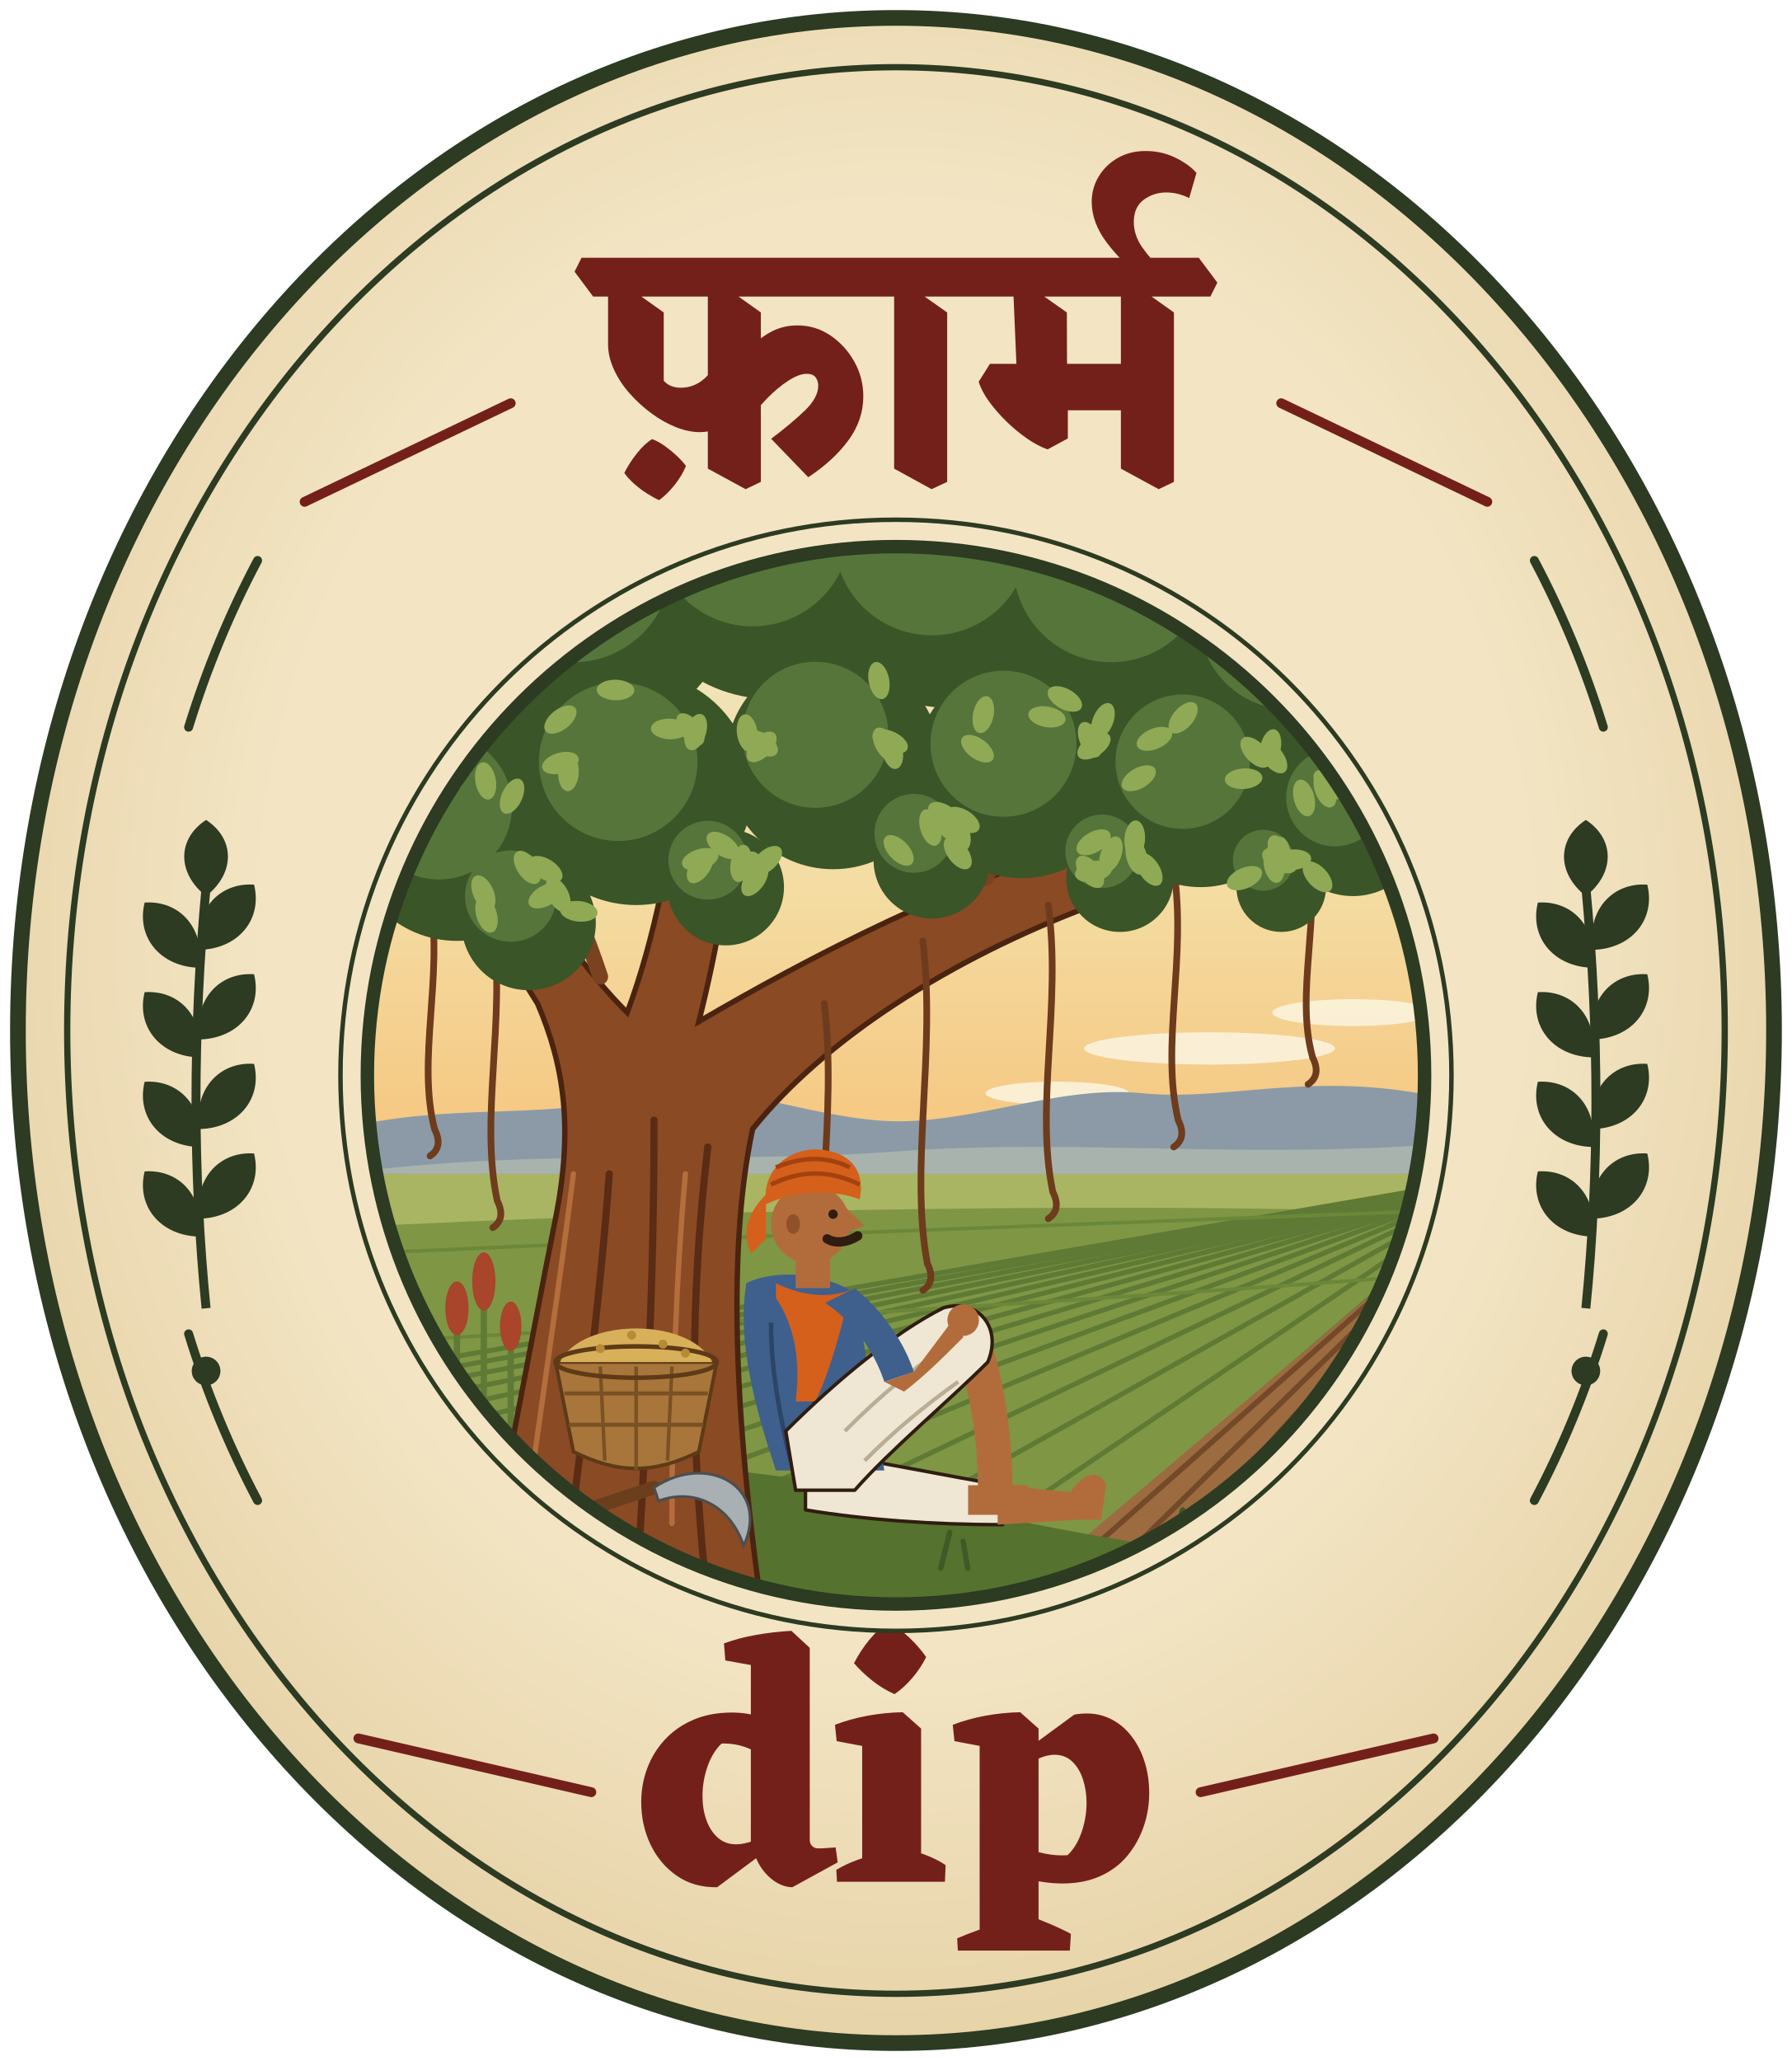
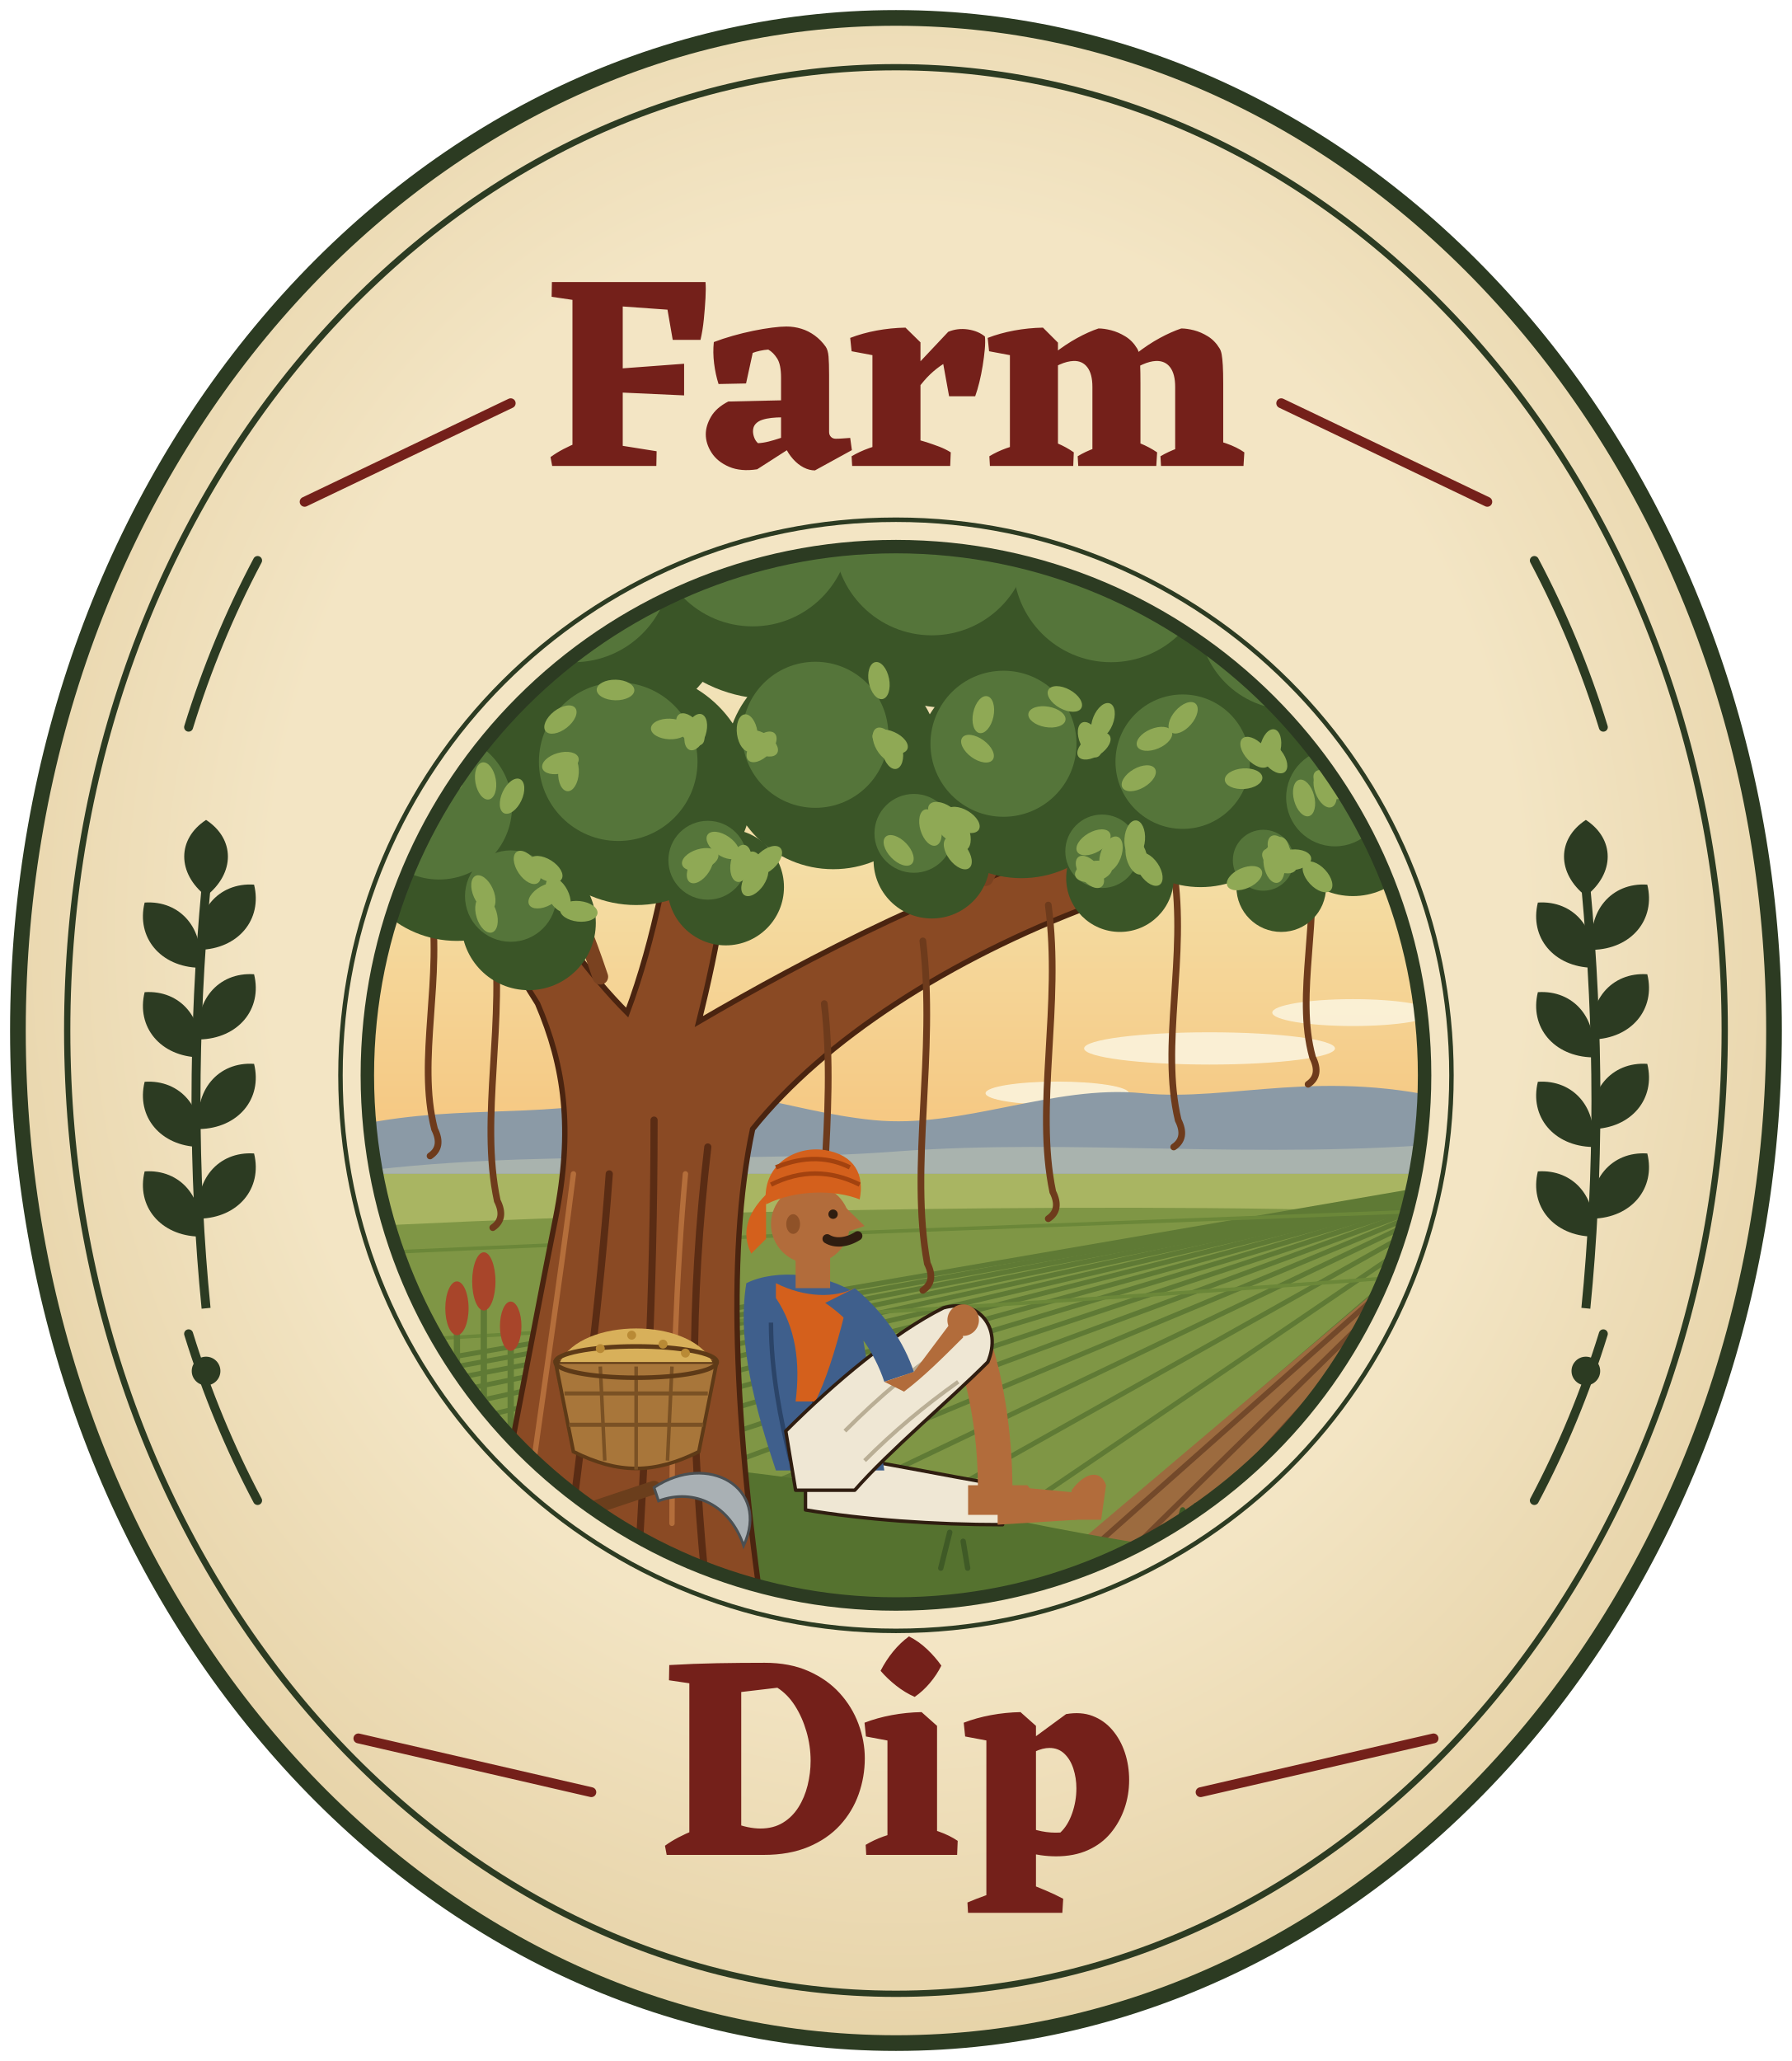
<svg xmlns="http://www.w3.org/2000/svg" viewBox="0 0 400 460" width="400" height="460">
  <defs>
    <radialGradient id="fd-p" cx="0.5" cy="0.45" r="0.6">
      <stop offset="0.6" stop-color="#f3e5c4" />
      <stop offset="1" stop-color="#e4cfa2" />
    </radialGradient>
  </defs>
  <ellipse cx="200" cy="230" rx="196" ry="226" fill="url(#fd-p)" stroke="#2c3b22" stroke-width="3.5" />
  <ellipse cx="200" cy="230" rx="185" ry="215" fill="none" stroke="#2c3b22" stroke-width="1.4" />
  <g fill="none" stroke="#74201a" stroke-width="2.2" stroke-linecap="round">
    <path d="M68 112L114 90M332 112L286 90M80 388L132 400M320 388L268 400" />
  </g>
  <g fill="none" stroke="#2c3b22" stroke-width="2" stroke-linecap="round">
    <path d="M42.1 162.3A168 198 0 0 1 57.5 125.1" />
    <path d="M57.5 334.9A168 198 0 0 1 42.1 297.7" />
    <path d="M342.5 125.1A168 198 0 0 1 357.9 162.3" />
    <path d="M357.9 297.7A168 198 0 0 1 342.5 334.9" />
  </g>
  <g fill="#2c3b22">
    <path d="M46 292C43 262 43 230 46 198" fill="none" stroke="#2c3b22" stroke-width="2" />
    <path transform="translate(44.5 276) rotate(-40)" d="M0 0C6.5 -5.7 6.5 -14.25 0 -19C-6.5 -14.25 -6.5 -5.7 0 0Z" />
    <path transform="translate(44.5 272) rotate(40)" d="M0 0C6.5 -5.7 6.5 -14.25 0 -19C-6.5 -14.25 -6.5 -5.7 0 0Z" />
    <path transform="translate(44.5 256) rotate(-40)" d="M0 0C6.5 -5.7 6.5 -14.25 0 -19C-6.5 -14.25 -6.5 -5.7 0 0Z" />
    <path transform="translate(44.5 252) rotate(40)" d="M0 0C6.5 -5.7 6.5 -14.25 0 -19C-6.5 -14.25 -6.5 -5.7 0 0Z" />
    <path transform="translate(44.5 236) rotate(-40)" d="M0 0C6.5 -5.7 6.5 -14.25 0 -19C-6.5 -14.25 -6.5 -5.7 0 0Z" />
    <path transform="translate(44.5 232) rotate(40)" d="M0 0C6.5 -5.7 6.5 -14.25 0 -19C-6.5 -14.25 -6.5 -5.7 0 0Z" />
    <path transform="translate(44.5 216) rotate(-40)" d="M0 0C6.5 -5.7 6.5 -14.25 0 -19C-6.5 -14.25 -6.5 -5.7 0 0Z" />
    <path transform="translate(44.5 212) rotate(40)" d="M0 0C6.5 -5.7 6.5 -14.25 0 -19C-6.5 -14.25 -6.5 -5.7 0 0Z" />
    <path transform="translate(46 200) rotate(0)" d="M0 0C6.5 -5.1 6.5 -12.75 0 -17C-6.5 -12.75 -6.5 -5.1 0 0Z" />
    <circle cx="46" cy="306" r="3.2" />
  </g>
  <g fill="#2c3b22">
    <path d="M354 292C357 262 357 230 354 198" fill="none" stroke="#2c3b22" stroke-width="2" />
    <path transform="translate(355.5 276) rotate(-40)" d="M0 0C6.5 -5.7 6.5 -14.25 0 -19C-6.5 -14.25 -6.5 -5.7 0 0Z" />
    <path transform="translate(355.5 272) rotate(40)" d="M0 0C6.5 -5.7 6.5 -14.25 0 -19C-6.5 -14.25 -6.5 -5.7 0 0Z" />
    <path transform="translate(355.5 256) rotate(-40)" d="M0 0C6.5 -5.7 6.5 -14.25 0 -19C-6.5 -14.25 -6.5 -5.7 0 0Z" />
    <path transform="translate(355.5 252) rotate(40)" d="M0 0C6.5 -5.7 6.5 -14.25 0 -19C-6.5 -14.25 -6.5 -5.7 0 0Z" />
    <path transform="translate(355.5 236) rotate(-40)" d="M0 0C6.5 -5.7 6.5 -14.25 0 -19C-6.5 -14.25 -6.5 -5.7 0 0Z" />
    <path transform="translate(355.5 232) rotate(40)" d="M0 0C6.5 -5.7 6.5 -14.25 0 -19C-6.5 -14.25 -6.5 -5.7 0 0Z" />
    <path transform="translate(355.5 216) rotate(-40)" d="M0 0C6.5 -5.7 6.5 -14.25 0 -19C-6.5 -14.25 -6.5 -5.7 0 0Z" />
    <path transform="translate(355.5 212) rotate(40)" d="M0 0C6.5 -5.7 6.5 -14.25 0 -19C-6.5 -14.25 -6.5 -5.7 0 0Z" />
    <path transform="translate(354 200) rotate(0)" d="M0 0C6.5 -5.1 6.5 -12.75 0 -17C-6.5 -12.75 -6.5 -5.1 0 0Z" />
    <circle cx="354" cy="306" r="3.2" />
  </g>
-   <path transform="translate(132.4 106) scale(0.074)" d="M322 -129Q288 -129 250 -144Q212 -159 175.5 -186Q139 -213 109.5 -246.5Q80 -280 62.5 -318.5Q45 -357 45 -394L45 -590L109 -564L213 -490L213 -284Q223 -273 236 -268Q249 -263 264 -263Q304 -263 334.5 -289.5Q365 -316 379 -360L470 -227Q450 -195 426.5 -173Q403 -151 376.5 -140Q350 -129 322 -129ZM460 43L346 -19L346 -590L402 -564L506 -490L506 21L460 43ZM649 7L537 -109Q598 -155 638.5 -194Q679 -233 679 -269Q679 -284 671 -294.5Q663 -305 644 -305Q621 -305 588.5 -284Q556 -263 522.5 -228.5Q489 -194 462 -152L398 -278Q422 -323 454.5 -362.5Q487 -402 527.5 -426.5Q568 -451 616 -451Q671 -451 716 -420.5Q761 -390 788 -341.5Q815 -293 815 -237Q815 -166 770.5 -105Q726 -44 649 7ZM0 -538L-56 -613L-35 -655L840 -655L896 -580L875 -538L0 -538ZM199 76Q183 69 162.5 56Q142 43 123.5 26.5Q105 10 94 -6Q109 -36 132 -65Q155 -94 178 -108Q197 -101 216.5 -87Q236 -73 253 -57Q270 -41 280 -27Q269 1 246 30Q223 59 199 76ZM1021 43L908 -19L908 -590L963 -564L1068 -490L1068 21L1021 43ZM840 -538L784 -613L805 -655L1143 -655L1199 -580L1178 -538L840 -538ZM1706 43L1592 -19L1592 -590L1648 -564L1752 -490L1752 21L1706 43ZM1371 -77Q1342 -87 1310 -109Q1278 -131 1248 -160Q1218 -189 1195 -220.5Q1172 -252 1163 -281L1197 -335L1365 -335L1432 -294L1432 -110L1371 -77ZM1353 -195L1322 -335L1650 -335L1672 -195L1353 -195ZM1430 -197L1281 -236L1266 -590L1324 -564L1429 -490L1430 -197ZM1143 -538L1087 -613L1108 -655L1827 -655L1883 -580L1862 -538L1143 -538ZM1662 -590Q1595 -640 1549.5 -700.5Q1504 -761 1504 -824Q1504 -865 1525 -900Q1546 -935 1582.5 -956Q1619 -977 1667 -977Q1714 -977 1755 -957.5Q1796 -938 1820 -911L1798 -835Q1764 -852 1729 -852Q1691 -852 1661 -830Q1631 -808 1631 -763Q1631 -723 1656 -687Q1681 -651 1721 -612L1662 -590Z" fill="#74201a" />
-   <path transform="translate(142.3 420) scale(0.076)" d="M234 16Q165 17 115 -18Q65 -53 38 -110Q11 -167 11 -234Q11 -286 28.5 -333Q46 -380 80 -417Q114 -454 163.5 -475.5Q213 -497 277 -497Q323 -497 364 -483.5Q405 -470 442 -446L414 -322Q397 -348 371 -367Q345 -386 313.5 -396.5Q282 -407 247 -406Q220 -380 205.5 -338Q191 -296 191 -252Q191 -213 202.5 -181Q214 -149 236 -129.5Q258 -110 290 -110Q313 -110 345.5 -122Q378 -134 413 -161L406 -112L234 16ZM455 16Q435 16 414.5 5.5Q394 -5 376.5 -24.5Q359 -44 348 -70L333 -75L333 -684L452 -737L506 -687L506 -122Q506 -112 513 -105Q520 -98 531 -98Q543 -98 554.5 -99Q566 -100 582 -101L588 -57L455 16ZM258 -650L254 -700Q297 -716 348 -725Q399 -734 452 -737L452 -666L375 -629L258 -650ZM660 0L660 -446L779 -498L833 -450L833 0L660 0ZM586 0L584 -35Q612 -52 645.5 -64Q679 -76 707 -83L698 0L586 0ZM745 0L770 -103Q801 -95 839 -81.5Q877 -68 905 -49L903 0L745 0ZM585 -413L580 -461Q624 -478 675 -487.5Q726 -497 779 -498L778 -428L702 -391L585 -413ZM755 -551Q721 -566 690 -590.5Q659 -615 636 -642Q655 -679 680 -709.5Q705 -740 735 -762Q769 -745 798 -717.5Q827 -690 848 -660Q832 -628 808 -599.5Q784 -571 755 -551ZM1248 5Q1197 5 1136.5 -10.5Q1076 -26 1025 -52L1094 -128Q1111 -114 1138 -101.5Q1165 -89 1197.5 -82.5Q1230 -76 1263 -78Q1289 -102 1304 -144.5Q1319 -187 1319 -232Q1319 -268 1308.5 -300.5Q1298 -333 1277 -353Q1256 -373 1225 -373Q1202 -373 1175 -360.5Q1148 -348 1119 -329L1110 -364L1283 -491Q1335 -500 1375.5 -484.5Q1416 -469 1444.5 -435.5Q1473 -402 1488 -357Q1503 -312 1503 -261Q1503 -209 1486.5 -161.5Q1470 -114 1438.5 -76Q1407 -38 1359 -16.5Q1311 5 1248 5ZM941 202L939 166Q967 154 1000.5 142Q1034 130 1062 119L1053 202L941 202ZM1125 202L1150 99Q1181 111 1213 124.5Q1245 138 1273 153L1270 202L1125 202ZM1005 202L1005 -446L1124 -498L1178 -450L1178 202L1005 202ZM931 -413L926 -461Q970 -478 1021 -487.5Q1072 -497 1125 -498L1131 -456L1048 -391L931 -413Z" fill="#74201a" />
+   <path transform="translate(121.4 104) scale(0.062)" d="M124 0L30 0L24-32Q46-48 71-61Q96-74 123-85L123-85L124 0ZM405 0L265 0L268-75L406-53L405 0ZM151-662L150-591L28-609L29-662L151-662ZM564-454L464-454L431-644L582-662Q584-641 582-604.5Q580-568 576-528Q572-488 564-454L564-454ZM284 0L103 0L103-662L284-662L284 0ZM582-662L552-555L258-576L183-662L582-662ZM505-368L505-254L265-265L265-350L505-368ZM1109-57L976 16Q956 16 935.5 5.5Q915-5 897.5-24.5Q880-44 868-70L868-70L854-75L854-318Q854-365 840-387Q826-409 808-419L808-419Q793-418 777.5-414.5Q762-411 752-407L752-407L728-297L629-295Q618-329 613-369Q608-409 612-446L612-446Q643-458 680-468.5Q717-479 753.5-486.5Q790-494 821.5-498Q853-502 873-502L873-502Q901-502 927-494Q953-486 975.5-469.5Q998-453 1015-429L1015-429Q1023-417 1025-394Q1027-371 1027-327L1027-327L1027-122Q1027-112 1033.5-105Q1040-98 1051-98L1051-98Q1063-98 1075-99Q1087-100 1103-101L1103-101L1109-57ZM891-67L768 12Q709 21 667 3Q625-15 604-47.5Q583-80 583-114L583-114Q583-145 602-177.5Q621-210 664-232L664-232L885-237L884-174L856-175Q838-175 819.5-173Q801-171 786-166Q771-161 762-151Q753-141 753-125L753-125Q753-114 757.5-102Q762-90 771-82L771-82Q790-83 809.5-88Q829-93 847-99Q865-105 878-109L878-109L891-67ZM1356 0L1183 0L1183-446L1302-498L1356-445L1356 0ZM1301-205L1301-205L1278-294L1456-483Q1490-497 1527-491.5Q1564-486 1588-466L1588-466Q1590-447 1587.5-419.5Q1585-392 1580-361Q1575-330 1568-301.5Q1561-273 1553-251L1553-251L1459-251L1438-367Q1413-351 1391-330Q1369-309 1347-279Q1325-249 1301-205ZM1225-391L1108-413L1103-461Q1147-478 1198-487.5Q1249-497 1302-498L1302-498L1301-428L1225-391ZM1222 0L1110 0L1108-35Q1137-52 1170.5-64Q1204-76 1232-83L1232-83L1222 0ZM1463 0L1309 0L1334-97Q1355-93 1378-85.5Q1401-78 1423.5-69.5Q1446-61 1465-49L1465-49L1463 0ZM1851 0L1678 0L1678-446L1797-498L1851-444L1851 0ZM2148 0L1975 0L1975-285Q1975-331 1957-355Q1939-379 1907-378L1907-378Q1884-377 1858-365.5Q1832-354 1806-337.5Q1780-321 1756-303L1756-303L1751-329Q1793-371 1836-404.5Q1879-438 1920-460.5Q1961-483 1997-495L1997-495Q2017-495 2042.5-488.5Q2068-482 2093.5-466.5Q2119-451 2136-423L2136-423Q2141-415 2143.5-401Q2146-387 2147-362.5Q2148-338 2148-296L2148-296L2148 0ZM2446 0L2273 0L2273-285Q2273-331 2255-355Q2237-379 2204-378L2204-378Q2182-377 2156-365.5Q2130-354 2104-337.5Q2078-321 2054-303L2054-303L2049-329Q2090-371 2133-404.5Q2176-438 2217.5-460.5Q2259-483 2295-495L2295-495Q2315-495 2340.5-488.5Q2366-482 2391-466.5Q2416-451 2433-423L2433-423Q2438-415 2440.5-401Q2443-387 2444.5-362.5Q2446-338 2446-296L2446-296L2446 0ZM1720-391L1603-413L1598-461Q1642-478 1693-487.5Q1744-497 1797-498L1797-498L1796-428L1720-391ZM1718 0L1606 0L1604-35Q1632-52 1665.5-64Q1699-76 1727-83L1727-83L1718 0ZM1906 0L1761 0L1786-103Q1817-95 1849-81.5Q1881-68 1908-49L1908-49L1906 0ZM2036 0L1924 0L1922-35Q1950-52 1983.5-64Q2017-76 2045-83L2045-83L2036 0ZM2205 0L2058 0L2083-103Q2114-95 2147-81.5Q2180-68 2208-49L2208-49L2205 0ZM2334 0L2222 0L2220-35Q2249-52 2282.5-64Q2316-76 2344-83L2344-83L2334 0ZM2519 0L2361 0L2386-103Q2417-95 2456-81.5Q2495-68 2522-49L2522-49L2519 0Z" fill="#74201a" />
+   <path transform="translate(146.9 414) scale(0.064)" d="M368 0L270 0L260-113Q288-102 312-97Q336-92 357-92L357-92Q402-92 435-112Q468-132 489.5-166Q511-200 521.5-242.5Q532-285 532-328L532-328Q532-380 517.5-430Q503-480 477.5-520Q452-560 416-583L416-583L281-567L39-662Q124-667 206-668.5Q288-670 372-670L372-670Q459-670 524.5-641Q590-612 633.5-564Q677-516 699-456.5Q721-397 721-337L721-337Q721-272 699.5-211.5Q678-151 634.5-103.5Q591-56 524.5-28Q458 0 368 0L368 0ZM124 0L30 0L24-32Q46-48 71-61Q96-74 123-85L123-85L124 0ZM290 0L109 0L109-662L290-662L290 0ZM161-662L160-591L38-609L39-662L161-662ZM973 0L800 0L800-446L919-498L973-450L973 0ZM838 0L726 0L724-35Q752-52 785.5-64Q819-76 847-83L847-83L838 0ZM1043 0L885 0L910-103Q941-95 979-81.5Q1017-68 1045-49L1045-49L1043 0ZM842-391L725-413L720-461Q764-478 815-487.5Q866-497 919-498L919-498L918-428L842-391ZM895-551L895-551Q861-566 830-590.5Q799-615 776-642L776-642Q795-679 820-709.5Q845-740 875-762L875-762Q909-745 938-717.5Q967-690 988-660L988-660Q972-628 948-599.5Q924-571 895-551ZM1388 5L1388 5Q1337 5 1276.5-10.5Q1216-26 1165-52L1165-52L1234-128Q1251-114 1278-101.5Q1305-89 1337.5-82.5Q1370-76 1403-78L1403-78Q1429-102 1444-144.5Q1459-187 1459-232L1459-232Q1459-268 1448.5-300.5Q1438-333 1417-353Q1396-373 1365-373L1365-373Q1342-373 1315-360.5Q1288-348 1259-329L1259-329L1250-364L1423-491Q1475-500 1515.5-484.5Q1556-469 1584.5-435.5Q1613-402 1628-357Q1643-312 1643-261L1643-261Q1643-209 1626.5-161.5Q1610-114 1578.5-76Q1547-38 1499-16.5Q1451 5 1388 5ZM1193 202L1081 202L1079 166Q1107 154 1140.5 142Q1174 130 1202 119L1202 119L1193 202ZM1410 202L1265 202L1290 99Q1321 111 1353 124.5Q1385 138 1413 153L1413 153L1410 202ZM1318 202L1145 202L1145-446L1264-498L1318-450L1318 202ZM1188-391L1071-413L1066-461Q1110-478 1161-487.5Q1212-497 1265-498L1265-498L1271-456L1188-391Z" fill="#74201a" />
  <defs>
    <clipPath id="fd-c">
      <circle cx="200" cy="240" r="118" />
    </clipPath>
    <linearGradient id="fd-s" x1="0" y1="122" x2="0" y2="262" gradientUnits="userSpaceOnUse">
      <stop offset="0" stop-color="#efe6c6" />
      <stop offset="0.55" stop-color="#f4dca2" />
      <stop offset="1" stop-color="#f6c47c" />
    </linearGradient>
  </defs>
  <circle cx="200" cy="240" r="124" fill="#f3e5c4" />
  <g clip-path="url(#fd-c)">
    <rect x="76" y="116" width="250" height="150" fill="url(#fd-s)" />
    <g fill="#fbf3dc" opacity="0.9">
      <ellipse cx="270" cy="234" rx="28" ry="3.6" />
      <ellipse cx="302" cy="226" rx="18" ry="3" />
      <ellipse cx="236" cy="244" rx="16" ry="2.6" />
    </g>
    <path d="M76 262V252C100 246 120 250 140 245C160 240 175 248 195 250C215 252 235 242 255 244C275 246 295 238 326 246V262Z" fill="#8b9aa6" />
    <path d="M76 262C120 256 160 260 200 257C240 254 280 259 326 255V262Z" fill="#a9b3ae" />
    <rect x="76" y="262" width="250" height="110" fill="#7f9645" />
    <path d="M76 262H326V271C260 268 150 270 76 274Z" fill="#a9b562" />
    <g stroke="#5f7a35" stroke-width="1.1">
      <path d="M338 262L-300 372" />
      <path d="M338 262L-266 372" />
      <path d="M338 262L-232 372" />
      <path d="M338 262L-198 372" />
      <path d="M338 262L-164 372" />
      <path d="M338 262L-130 372" />
      <path d="M338 262L-96 372" />
      <path d="M338 262L-62 372" />
      <path d="M338 262L-28 372" />
      <path d="M338 262L6 372" />
      <path d="M338 262L40 372" />
      <path d="M338 262L74 372" />
      <path d="M338 262L108 372" />
      <path d="M338 262L142 372" />
      <path d="M338 262L176 372" />
      <path d="M338 262L210 372" />
      <path d="M338 262L244 372" />
      <path d="M338 262L278 372" />
      <path d="M338 262L312 372" />
      <path d="M338 262L346 372" />
    </g>
    <path d="M338 262L208 372H306Z" fill="#9c6b3f" />
    <g stroke="#73492a" stroke-width="1.2">
      <path d="M338 262L214 372" />
      <path d="M338 262L226 372" />
      <path d="M338 262L238 372" />
      <path d="M338 262L250 372" />
      <path d="M338 262L262 372" />
      <path d="M338 262L274 372" />
      <path d="M338 262L286 372" />
      <path d="M338 262L298 372" />
    </g>
    <g stroke="#6b8739" stroke-width="0.8" fill="none">
      <path d="M76 280C160 276 250 273 326 270" />
      <path d="M76 300C160 295 250 290 326 284" />
    </g>
    <g>
      <path d="M102 322V296M108 322V290M114 322V300" stroke="#5f7a35" stroke-width="1.4" />
      <g fill="#a8452a">
        <ellipse cx="102" cy="292" rx="2.6" ry="6" />
        <ellipse cx="108" cy="286" rx="2.6" ry="6.5" />
        <ellipse cx="114" cy="296" rx="2.4" ry="5.5" />
      </g>
    </g>
    <path d="M76 330C120 322 170 326 230 340C260 346 290 350 326 352V372H76Z" fill="#55722f" />
    <path d="M104 372C112 336 118 302 124 272C128 252 126 238 120 224L100 192L111 186C122 205 132 218 140 226C146 210 150 190 152 170L164 170C164 192 160 212 156 228C180 214 214 196 250 186C270 180 292 176 322 172L322 182C290 188 266 194 244 202C212 214 184 232 168 252C162 280 164 322 172 372Z" fill="#8a4a24" stroke="#4a2410" stroke-width="1.2" />
    <g fill="none" stroke-linecap="round">
      <path d="M126 352C130 320 134 290 136 262M142 358C144 322 146 290 146 250M158 358C154 322 154 290 158 256" stroke="#5a2c14" stroke-width="1.6" />
      <path d="M117 342C121 312 125 286 128 262M150 340C150 310 151 284 153 262" stroke="#b46e3b" stroke-width="1.2" />
      <path d="M220 196C228 180 236 170 246 160M270 184C278 170 284 162 296 154M134 218C128 200 120 184 112 172" stroke="#7a4220" stroke-width="3.5" />
    </g>
    <g fill="none" stroke="#6e3b1c" stroke-width="1.5" stroke-linecap="round">
      <path d="M96 200C99 218.2 93 236.4 97 252q2 4 -1 6" />
      <path d="M110 206C113 227.7 107 249.4 111 268q2 4 -1 6" />
      <path d="M184 224C187 249.2 181 274.4 185 296q2 4 -1 6" />
      <path d="M206 210C209 235.2 203 260.4 207 282q2 4 -1 6" />
      <path d="M234 202C237 224.4 231 246.8 235 266q2 4 -1 6" />
      <path d="M262 194C265 213.6 259 233.2 263 250q2 4 -1 6" />
      <path d="M292 188C295 204.8 289 221.6 293 236q2 4 -1 6" />
    </g>
    <g fill="#3a5527">
      <circle cx="96" cy="150" r="32" />
      <circle cx="132" cy="132" r="32" />
      <circle cx="172" cy="124" r="32" />
      <circle cx="212" cy="126" r="32" />
      <circle cx="252" cy="132" r="32" />
      <circle cx="292" cy="144" r="30" />
      <circle cx="318" cy="162" r="22" />
      <circle cx="102" cy="186" r="24" />
      <circle cx="142" cy="176" r="26" />
      <circle cx="186" cy="170" r="24" />
      <circle cx="228" cy="172" r="24" />
      <circle cx="268" cy="176" r="22" />
      <circle cx="302" cy="184" r="16" />
      <circle cx="118" cy="206" r="15" />
      <circle cx="162" cy="198" r="13" />
      <circle cx="208" cy="192" r="13" />
      <circle cx="250" cy="196" r="12" />
      <circle cx="286" cy="198" r="10" />
    </g>
    <g fill="#55753a">
      <circle cx="92" cy="144" r="21.8" />
      <circle cx="128" cy="126" r="21.8" />
      <circle cx="168" cy="118" r="21.8" />
      <circle cx="208" cy="120" r="21.8" />
      <circle cx="248" cy="126" r="21.8" />
      <circle cx="288" cy="138" r="20.4" />
      <circle cx="314" cy="156" r="15" />
      <circle cx="98" cy="180" r="16.3" />
      <circle cx="138" cy="170" r="17.7" />
      <circle cx="182" cy="164" r="16.3" />
      <circle cx="224" cy="166" r="16.3" />
      <circle cx="264" cy="170" r="15" />
      <circle cx="298" cy="178" r="10.9" />
      <circle cx="114" cy="200" r="10.2" />
      <circle cx="158" cy="192" r="8.8" />
      <circle cx="204" cy="186" r="8.8" />
      <circle cx="246" cy="190" r="8.2" />
      <circle cx="282" cy="192" r="6.8" />
    </g>
    <g fill="#8fa955">
      <ellipse cx="77.4" cy="129.6" rx="4.2" ry="2.3" transform="rotate(110 77.4 129.6)" />
      <ellipse cx="110.1" cy="144.6" rx="4.2" ry="2.3" transform="rotate(154 110.1 144.6)" />
      <ellipse cx="90.2" cy="136" rx="4.2" ry="2.3" transform="rotate(12 90.2 136)" />
      <ellipse cx="123.8" cy="144.3" rx="4.2" ry="2.3" transform="rotate(96 123.8 144.3)" />
      <ellipse cx="93" cy="127.9" rx="4.2" ry="2.3" transform="rotate(109 93 127.9)" />
      <ellipse cx="114.1" cy="131.9" rx="4.2" ry="2.3" transform="rotate(75 114.1 131.9)" />
      <ellipse cx="94" cy="123.4" rx="4.2" ry="2.3" transform="rotate(65 94 123.4)" />
      <ellipse cx="131.2" cy="116.3" rx="4.2" ry="2.3" transform="rotate(135 131.2 116.3)" />
      <ellipse cx="147.8" cy="120.5" rx="4.2" ry="2.3" transform="rotate(32 147.8 120.5)" />
      <ellipse cx="147.8" cy="128.7" rx="4.2" ry="2.3" transform="rotate(82 147.8 128.7)" />
      <ellipse cx="130" cy="116.2" rx="4.2" ry="2.3" transform="rotate(21 130 116.2)" />
      <ellipse cx="140.6" cy="108" rx="4.2" ry="2.3" transform="rotate(15 140.6 108)" />
      <ellipse cx="140.2" cy="105.5" rx="4.2" ry="2.3" transform="rotate(48 140.2 105.5)" />
      <ellipse cx="136.9" cy="113.2" rx="4.2" ry="2.3" transform="rotate(56 136.9 113.2)" />
      <ellipse cx="172.9" cy="99.4" rx="4.2" ry="2.3" transform="rotate(56 172.9 99.4)" />
      <ellipse cx="149.8" cy="108.7" rx="4.2" ry="2.3" transform="rotate(113 149.8 108.7)" />
      <ellipse cx="162.4" cy="96.9" rx="4.2" ry="2.3" transform="rotate(87 162.4 96.9)" />
      <ellipse cx="157.7" cy="112.9" rx="4.2" ry="2.3" transform="rotate(166 157.7 112.9)" />
      <ellipse cx="177.3" cy="103.2" rx="4.2" ry="2.3" transform="rotate(31 177.3 103.2)" />
      <ellipse cx="168.8" cy="107.3" rx="4.2" ry="2.3" transform="rotate(0 168.8 107.3)" />
      <ellipse cx="185.1" cy="102.3" rx="4.2" ry="2.3" transform="rotate(26 185.1 102.3)" />
      <ellipse cx="215" cy="101.1" rx="4.2" ry="2.3" transform="rotate(159 215 101.1)" />
      <ellipse cx="204.8" cy="107.1" rx="4.2" ry="2.3" transform="rotate(115 204.8 107.1)" />
      <ellipse cx="229.3" cy="113" rx="4.2" ry="2.3" transform="rotate(87 229.3 113)" />
      <ellipse cx="232.4" cy="106.5" rx="4.2" ry="2.3" transform="rotate(58 232.4 106.5)" />
      <ellipse cx="227.4" cy="117.9" rx="4.2" ry="2.3" transform="rotate(50 227.4 117.9)" />
      <ellipse cx="235.6" cy="118.7" rx="4.2" ry="2.3" transform="rotate(38 235.6 118.7)" />
      <ellipse cx="194.2" cy="120.4" rx="4.2" ry="2.3" transform="rotate(149 194.2 120.4)" />
      <ellipse cx="263.7" cy="119.1" rx="4.2" ry="2.3" transform="rotate(92 263.7 119.1)" />
      <ellipse cx="265.5" cy="116.7" rx="4.2" ry="2.3" transform="rotate(59 265.5 116.7)" />
      <ellipse cx="245" cy="116.1" rx="4.2" ry="2.3" transform="rotate(157 245 116.1)" />
      <ellipse cx="234.1" cy="115.8" rx="4.2" ry="2.3" transform="rotate(126 234.1 115.8)" />
      <ellipse cx="248.9" cy="114" rx="4.2" ry="2.3" transform="rotate(94 248.9 114)" />
      <ellipse cx="244.9" cy="117.8" rx="4.2" ry="2.3" transform="rotate(69 244.9 117.8)" />
      <ellipse cx="249.6" cy="106.9" rx="4.2" ry="2.3" transform="rotate(155 249.6 106.9)" />
      <ellipse cx="303.6" cy="132.1" rx="4.2" ry="2.3" transform="rotate(123 303.6 132.1)" />
      <ellipse cx="295.5" cy="129.9" rx="4.2" ry="2.3" transform="rotate(134 295.5 129.9)" />
      <ellipse cx="308.7" cy="131.1" rx="4.2" ry="2.3" transform="rotate(153 308.7 131.1)" />
      <ellipse cx="269.6" cy="136.6" rx="4.2" ry="2.3" transform="rotate(78 269.6 136.6)" />
      <ellipse cx="317.4" cy="139.6" rx="4.2" ry="2.3" transform="rotate(35 317.4 139.6)" />
      <ellipse cx="277.6" cy="123.7" rx="4.2" ry="2.3" transform="rotate(146 277.6 123.7)" />
      <ellipse cx="317.8" cy="138.8" rx="4.2" ry="2.3" transform="rotate(5 317.8 138.8)" />
      <ellipse cx="328.8" cy="156.3" rx="4.2" ry="2.3" transform="rotate(177 328.8 156.3)" />
      <ellipse cx="305.3" cy="147.8" rx="4.2" ry="2.3" transform="rotate(150 305.3 147.8)" />
      <ellipse cx="324.3" cy="147.9" rx="4.2" ry="2.3" transform="rotate(67 324.3 147.9)" />
      <ellipse cx="310.1" cy="155.6" rx="4.2" ry="2.3" transform="rotate(2 310.1 155.6)" />
      <ellipse cx="303" cy="153" rx="4.2" ry="2.3" transform="rotate(16 303 153)" />
      <ellipse cx="312.6" cy="148.3" rx="4.2" ry="2.3" transform="rotate(179 312.6 148.3)" />
      <ellipse cx="306.2" cy="152.2" rx="4.2" ry="2.3" transform="rotate(91 306.2 152.2)" />
      <ellipse cx="97.7" cy="169.9" rx="4.2" ry="2.3" transform="rotate(10 97.7 169.9)" />
      <ellipse cx="108.4" cy="174.3" rx="4.2" ry="2.3" transform="rotate(80 108.4 174.3)" />
      <ellipse cx="87.2" cy="174.3" rx="4.2" ry="2.3" transform="rotate(135 87.2 174.3)" />
      <ellipse cx="99.7" cy="174.2" rx="4.2" ry="2.3" transform="rotate(164 99.7 174.2)" />
      <ellipse cx="86.2" cy="179.4" rx="4.2" ry="2.3" transform="rotate(27 86.2 179.4)" />
      <ellipse cx="114.3" cy="177.7" rx="4.2" ry="2.3" transform="rotate(115 114.3 177.7)" />
      <ellipse cx="100.5" cy="172.4" rx="4.2" ry="2.3" transform="rotate(62 100.5 172.4)" />
      <ellipse cx="149.5" cy="162.7" rx="4.2" ry="2.3" transform="rotate(2 149.5 162.7)" />
      <ellipse cx="155.3" cy="163.4" rx="4.2" ry="2.3" transform="rotate(108 155.3 163.4)" />
      <ellipse cx="154.1" cy="162.8" rx="4.2" ry="2.3" transform="rotate(52 154.1 162.8)" />
      <ellipse cx="125.1" cy="160.6" rx="4.2" ry="2.3" transform="rotate(142 125.1 160.6)" />
      <ellipse cx="126.9" cy="172.4" rx="4.2" ry="2.3" transform="rotate(93 126.9 172.4)" />
      <ellipse cx="125.1" cy="170.3" rx="4.2" ry="2.3" transform="rotate(164 125.1 170.3)" />
      <ellipse cx="137.4" cy="154" rx="4.2" ry="2.3" transform="rotate(1 137.4 154)" />
      <ellipse cx="199.2" cy="167.5" rx="4.2" ry="2.3" transform="rotate(78 199.2 167.5)" />
      <ellipse cx="198.7" cy="165.5" rx="4.2" ry="2.3" transform="rotate(24 198.7 165.5)" />
      <ellipse cx="197.7" cy="166.2" rx="4.2" ry="2.3" transform="rotate(60 197.7 166.2)" />
      <ellipse cx="169.9" cy="165.9" rx="4.2" ry="2.3" transform="rotate(32 169.9 165.9)" />
      <ellipse cx="196.2" cy="151.9" rx="4.2" ry="2.3" transform="rotate(79 196.2 151.9)" />
      <ellipse cx="166.8" cy="163.6" rx="4.2" ry="2.3" transform="rotate(82 166.8 163.6)" />
      <ellipse cx="170" cy="166.7" rx="4.2" ry="2.3" transform="rotate(134 170 166.7)" />
      <ellipse cx="219.5" cy="159.5" rx="4.2" ry="2.3" transform="rotate(102 219.5 159.5)" />
      <ellipse cx="246.2" cy="160.9" rx="4.2" ry="2.3" transform="rotate(112 246.2 160.9)" />
      <ellipse cx="218.2" cy="167.1" rx="4.2" ry="2.3" transform="rotate(36 218.2 167.1)" />
      <ellipse cx="244.2" cy="166.5" rx="4.2" ry="2.3" transform="rotate(146 244.2 166.5)" />
      <ellipse cx="237.7" cy="156" rx="4.2" ry="2.3" transform="rotate(29 237.7 156)" />
      <ellipse cx="233.7" cy="160" rx="4.2" ry="2.3" transform="rotate(10 233.7 160)" />
      <ellipse cx="243.3" cy="165.1" rx="4.2" ry="2.3" transform="rotate(66 243.3 165.1)" />
      <ellipse cx="283.6" cy="166.9" rx="4.2" ry="2.3" transform="rotate(102 283.6 166.9)" />
      <ellipse cx="254.2" cy="173.7" rx="4.2" ry="2.3" transform="rotate(150 254.2 173.7)" />
      <ellipse cx="284.2" cy="169" rx="4.2" ry="2.3" transform="rotate(52 284.2 169)" />
      <ellipse cx="277.6" cy="173.8" rx="4.2" ry="2.3" transform="rotate(176 277.6 173.8)" />
      <ellipse cx="257.7" cy="164.9" rx="4.2" ry="2.3" transform="rotate(157 257.7 164.9)" />
      <ellipse cx="264.1" cy="160.2" rx="4.2" ry="2.3" transform="rotate(131 264.1 160.2)" />
      <ellipse cx="280.2" cy="167.9" rx="4.2" ry="2.3" transform="rotate(47 280.2 167.9)" />
      <ellipse cx="295.8" cy="176.2" rx="4.2" ry="2.3" transform="rotate(70 295.8 176.2)" />
      <ellipse cx="309.6" cy="173.1" rx="4.2" ry="2.3" transform="rotate(74 309.6 173.1)" />
      <ellipse cx="291.1" cy="178.1" rx="4.2" ry="2.3" transform="rotate(75 291.1 178.1)" />
      <ellipse cx="307.7" cy="172.3" rx="4.2" ry="2.3" transform="rotate(31 307.7 172.3)" />
      <ellipse cx="313.2" cy="178" rx="4.2" ry="2.3" transform="rotate(84 313.2 178)" />
      <ellipse cx="299.8" cy="174.6" rx="4.2" ry="2.3" transform="rotate(17 299.8 174.6)" />
      <ellipse cx="296.7" cy="175.1" rx="4.2" ry="2.3" transform="rotate(41 296.7 175.1)" />
      <ellipse cx="121.8" cy="199.9" rx="4.2" ry="2.3" transform="rotate(151 121.8 199.9)" />
      <ellipse cx="129.2" cy="203.4" rx="4.2" ry="2.3" transform="rotate(6 129.2 203.4)" />
      <ellipse cx="121.8" cy="194" rx="4.2" ry="2.3" transform="rotate(32 121.8 194)" />
      <ellipse cx="124.6" cy="199.7" rx="4.2" ry="2.3" transform="rotate(63 124.6 199.7)" />
      <ellipse cx="107.9" cy="199.3" rx="4.2" ry="2.3" transform="rotate(66 107.9 199.3)" />
      <ellipse cx="108.6" cy="204.1" rx="4.2" ry="2.3" transform="rotate(73 108.6 204.1)" />
      <ellipse cx="117.7" cy="193.6" rx="4.2" ry="2.3" transform="rotate(56 117.7 193.6)" />
      <ellipse cx="165.4" cy="192.7" rx="4.2" ry="2.3" transform="rotate(101 165.4 192.7)" />
      <ellipse cx="161.4" cy="188.7" rx="4.2" ry="2.3" transform="rotate(35 161.4 188.7)" />
      <ellipse cx="156.3" cy="191.8" rx="4.2" ry="2.3" transform="rotate(163 156.3 191.8)" />
      <ellipse cx="168.5" cy="194.2" rx="4.2" ry="2.3" transform="rotate(79 168.5 194.2)" />
      <ellipse cx="156.3" cy="193.4" rx="4.2" ry="2.3" transform="rotate(123 156.3 193.4)" />
      <ellipse cx="171.1" cy="192.1" rx="4.2" ry="2.3" transform="rotate(138 171.1 192.1)" />
      <ellipse cx="168.5" cy="196.3" rx="4.2" ry="2.3" transform="rotate(124 168.5 196.3)" />
      <ellipse cx="212.6" cy="185.4" rx="4.2" ry="2.3" transform="rotate(37 212.6 185.4)" />
      <ellipse cx="214.9" cy="183" rx="4.2" ry="2.3" transform="rotate(31 214.9 183)" />
      <ellipse cx="207.7" cy="184.7" rx="4.2" ry="2.3" transform="rotate(73 207.7 184.7)" />
      <ellipse cx="200.6" cy="189.8" rx="4.2" ry="2.3" transform="rotate(46 200.6 189.8)" />
      <ellipse cx="213.8" cy="190.4" rx="4.2" ry="2.3" transform="rotate(53 213.8 190.4)" />
      <ellipse cx="214.1" cy="185.8" rx="4.2" ry="2.3" transform="rotate(70 214.1 185.8)" />
      <ellipse cx="210.9" cy="182" rx="4.2" ry="2.3" transform="rotate(34 210.9 182)" />
      <ellipse cx="253.3" cy="187.3" rx="4.2" ry="2.3" transform="rotate(94 253.3 187.3)" />
      <ellipse cx="244.1" cy="194.5" rx="4.2" ry="2.3" transform="rotate(168 244.1 194.5)" />
      <ellipse cx="253.7" cy="191.1" rx="4.2" ry="2.3" transform="rotate(75 253.7 191.1)" />
      <ellipse cx="244.1" cy="188" rx="4.2" ry="2.3" transform="rotate(150 244.1 188)" />
      <ellipse cx="243.3" cy="194.6" rx="4.2" ry="2.3" transform="rotate(52 243.3 194.6)" />
      <ellipse cx="256.5" cy="194" rx="4.2" ry="2.3" transform="rotate(56 256.5 194)" />
      <ellipse cx="248" cy="190.7" rx="4.2" ry="2.3" transform="rotate(111 248 190.7)" />
      <ellipse cx="288.5" cy="191.9" rx="4.2" ry="2.3" transform="rotate(175 288.5 191.9)" />
      <ellipse cx="284.4" cy="192.9" rx="4.2" ry="2.3" transform="rotate(80 284.4 192.9)" />
      <ellipse cx="277.8" cy="196" rx="4.2" ry="2.3" transform="rotate(156 277.8 196)" />
      <ellipse cx="285.6" cy="192.1" rx="4.2" ry="2.3" transform="rotate(28 285.6 192.1)" />
      <ellipse cx="294.1" cy="195.7" rx="4.2" ry="2.3" transform="rotate(47 294.1 195.7)" />
      <ellipse cx="285.8" cy="190.3" rx="4.2" ry="2.3" transform="rotate(62 285.8 190.3)" />
      <ellipse cx="285.7" cy="191" rx="4.2" ry="2.3" transform="rotate(92 285.7 191)" />
    </g>
    <g transform="translate(182 326) scale(1.1)" stroke-linejoin="round">
      <path d="M-2 -2C12 0 26 3 38 5L38 13C24 13 10 12 -2 10Z" fill="#efe7d4" stroke="#2f1d10" stroke-width="0.7" />
      <path d="M37 5L53 6.5V12L37 13Z" fill="#b26c3b" />
      <path d="M52 6C55 2 58 2 59 5L58 12H52Z" fill="#b26c3b" />
      <path d="M-14 -36C-16 -24 -12 -10 -8 2H14C12 -10 10 -24 8 -34C2 -38 -8 -39 -14 -36Z" fill="#3f5f8c" />
      <path d="M-2 -30C-2 -20 0 -10 2 0M-9 -28C-9 -18 -7 -8 -5 0" fill="none" stroke="#2b4468" stroke-width="0.9" />
      <path d="M-8 -36C-2 -33 4 -33 8 -35L6 -30C4 -22 2 -16 0 -12H-4C-3 -20 -4 -27 -8 -33Z" fill="#d4601c" />
      <path d="M-4 -42h7v7h-7Z" fill="#b26c3b" />
      <circle cx="-1" cy="-48" r="8" fill="#b26c3b" />
      <path d="M6 -51.5L10 -47.6L6.4 -46.4Z" fill="#b26c3b" />
      <path d="M2.4 -45C4 -44 6.4 -44.2 8.6 -45.6" fill="none" stroke="#2f1d10" stroke-width="1.9" stroke-linecap="round" />
      <circle cx="3.6" cy="-50" r="0.95" fill="#2f1d10" />
      <ellipse cx="-4.5" cy="-48" rx="1.4" ry="2" fill="#8f5228" />
      <path d="M-10 -54C-14 -50 -15 -46 -13 -42L-10 -45Z" fill="#d4601c" />
      <path d="M-10 -52C-11 -60 -4 -64 2 -63C8 -62 10 -58 9 -53C4 -55 -4 -55 -10 -52Z" fill="#d4601c" />
      <path d="M-9 -56C-3 -59 3 -59 9 -56M-8 -59.5C-2 -62 3 -61.5 7 -59.5" fill="none" stroke="#a3420f" stroke-width="0.9" />
      <path d="M27 -27C31 -16 33 -6 33 6H40C40 -6 38 -18 35 -26Z" fill="#b26c3b" />
      <path d="M31 5H43C45 7 45 10 43 11H31Z" fill="#b26c3b" />
      <path d="M-6 -6C4 -16 16 -26 26 -31C33 -33 38 -27 35 -20C27 -12 15 -2 8 6H-4Z" fill="#efe7d4" stroke="#2f1d10" stroke-width="0.7" />
      <path d="M6 -6C13 -13 20 -19 28 -24M10 0C16 -6 22 -11 29 -16" fill="none" stroke="#b9ae95" stroke-width="0.8" />
      <path d="M2 -32C8 -28 12 -22 14 -16L20 -18C18 -24 14 -30 8 -35Z" fill="#3f5f8c" />
      <path d="M14 -16L20 -18C23 -22 26 -26 29 -30L30 -25C26 -21 22 -17 18 -14Z" fill="#b26c3b" />
      <circle cx="30" cy="-28.5" r="3.2" fill="#b26c3b" />
    </g>
    <path d="M124 304H160L156 324C146 329 138 329 128 324Z" fill="#a8763a" stroke="#5e3a17" stroke-width="0.8" />
    <path d="M126 311H158M127 318H157" stroke="#7a5124" stroke-width="0.9" />
    <path d="M134 305L135 326M142 305V328M150 305L149 326" stroke="#7a5124" stroke-width="0.8" />
    <path d="M125 304C130 294 154 294 159 304Z" fill="#d8b05a" />
    <ellipse cx="142" cy="304" rx="18" ry="3.5" fill="none" stroke="#5e3a17" stroke-width="1" />
    <g fill="#b98a35">
      <circle cx="134" cy="301" r="1" />
      <circle cx="141" cy="298" r="1" />
      <circle cx="148" cy="300" r="1" />
      <circle cx="153" cy="302" r="1" />
    </g>
    <path d="M128 338L146 332" stroke="#6b3e1c" stroke-width="3" stroke-linecap="round" />
    <path d="M146 332C158 324 172 332 166 345C163 336 155 332 147 335Z" fill="#a9b0b4" stroke="#4a4f52" stroke-width="0.6" />
    <g fill="none" stroke="#3f5a26" stroke-width="1.2" stroke-linecap="round">
      <path d="M92 340l3-9M97 341l1-8M104 343l-2-7M262 344l2-7M268 342l-1-6M210 350l2-8M216 350l-1-6" />
    </g>
  </g>
  <circle cx="200" cy="240" r="118" fill="none" stroke="#2c3b22" stroke-width="3" />
  <circle cx="200" cy="240" r="124" fill="none" stroke="#2c3b22" stroke-width="1" />
</svg>
